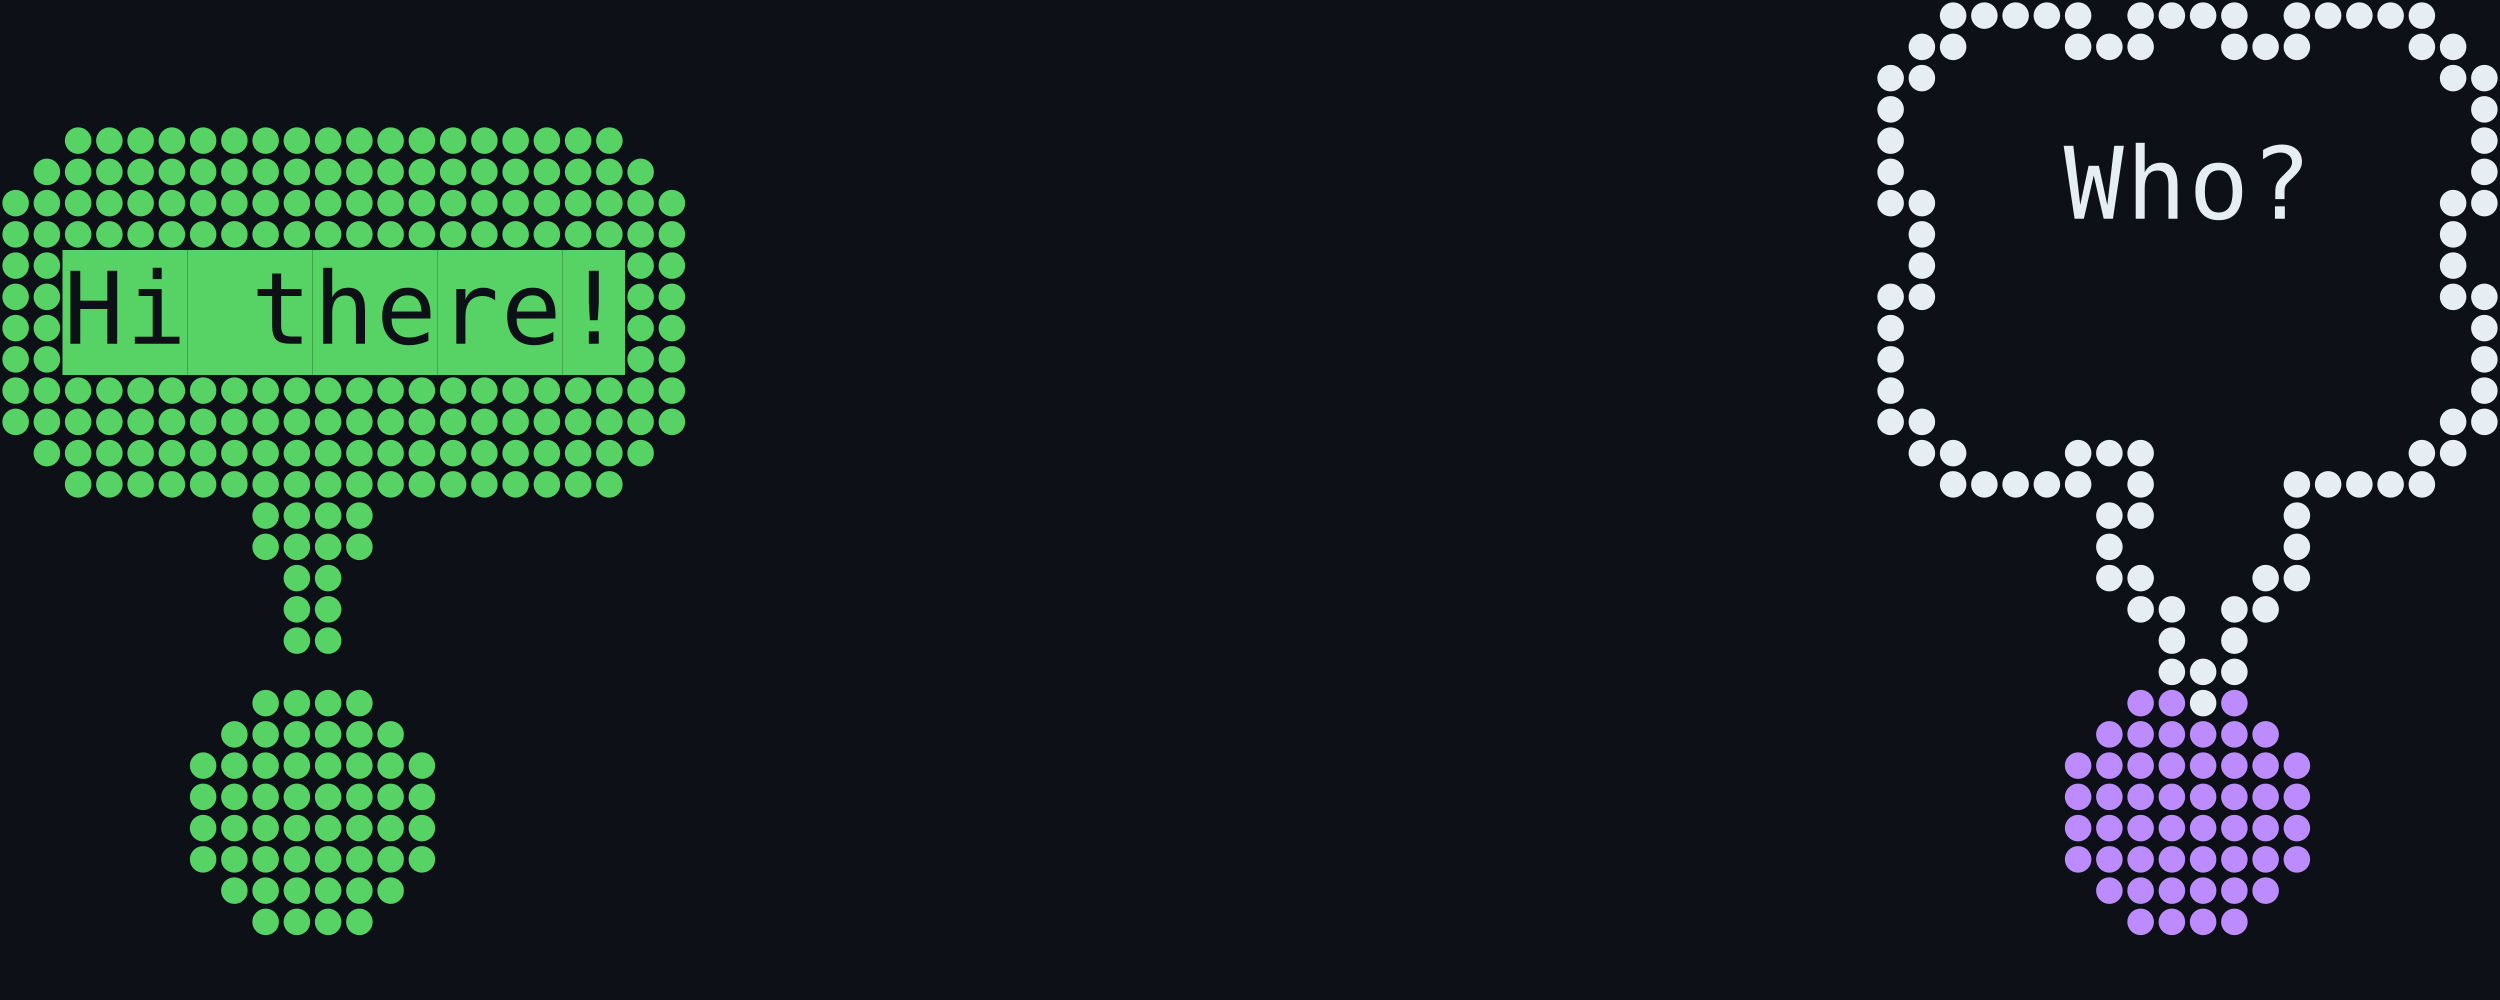
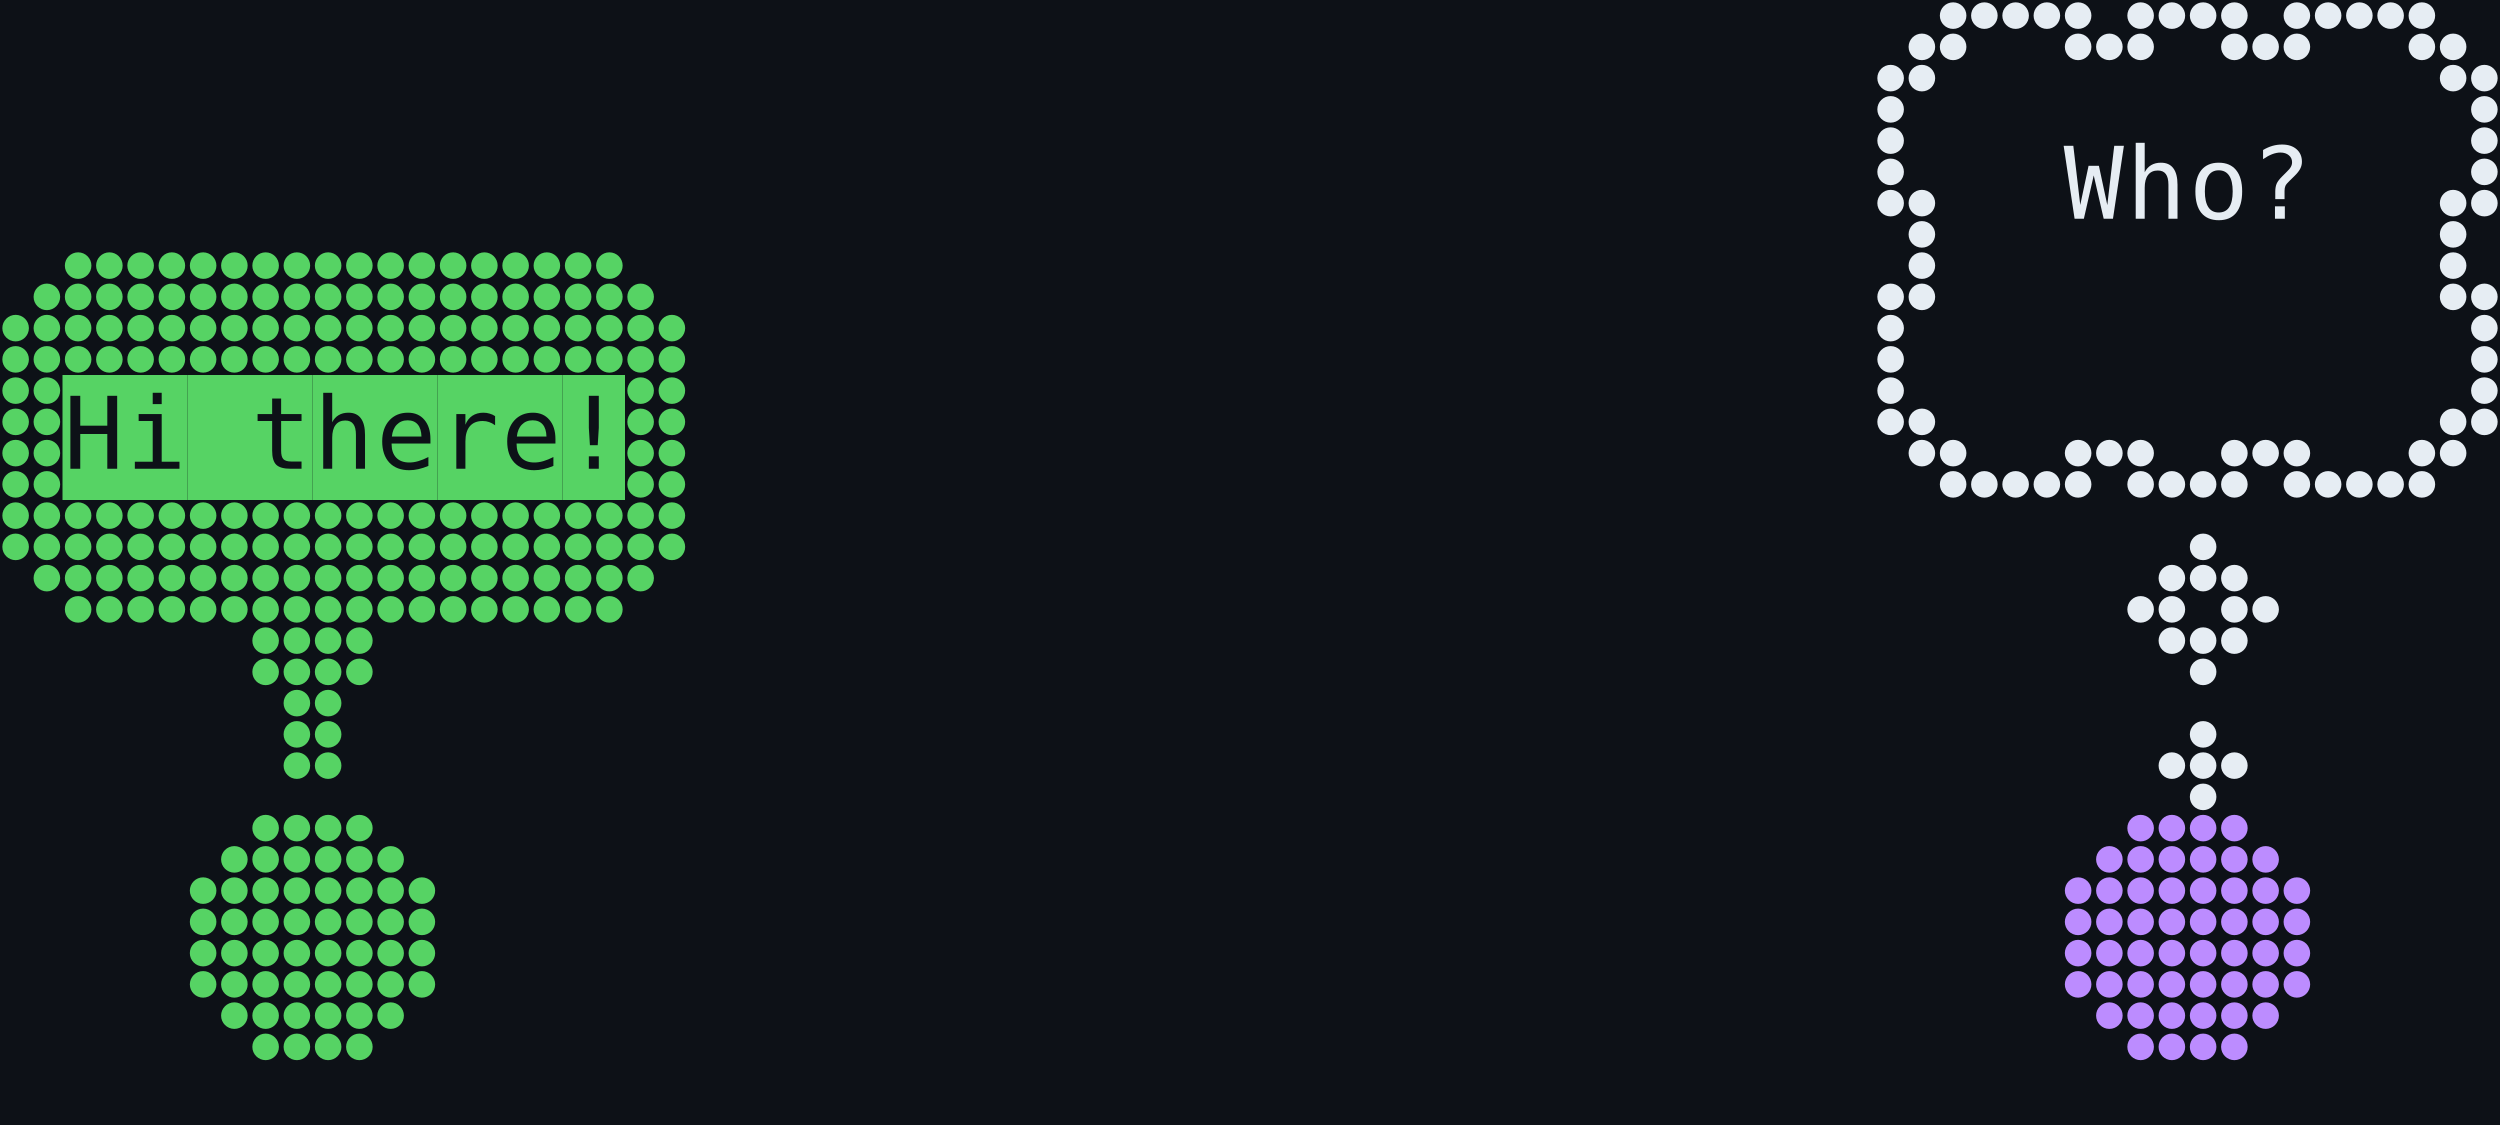
- <svg xmlns="http://www.w3.org/2000/svg" viewBox="0 0 400 160" width="400" height="160">
+ <svg xmlns="http://www.w3.org/2000/svg" viewBox="0 0 400 180" width="400" height="180">
  <rect width="100%" height="100%" fill="#0d1117" />
  <g fill="#56d364">
-     <circle cx="12.5" cy="22.5" r="2.125" />
-     <circle cx="17.5" cy="22.5" r="2.125" />
-     <circle cx="22.5" cy="22.5" r="2.125" />
-     <circle cx="27.5" cy="22.5" r="2.125" />
-     <circle cx="32.5" cy="22.5" r="2.125" />
-     <circle cx="37.5" cy="22.5" r="2.125" />
-     <circle cx="42.5" cy="22.5" r="2.125" />
-     <circle cx="47.5" cy="22.5" r="2.125" />
-     <circle cx="52.5" cy="22.5" r="2.125" />
-     <circle cx="57.5" cy="22.5" r="2.125" />
-     <circle cx="62.5" cy="22.5" r="2.125" />
-     <circle cx="67.5" cy="22.5" r="2.125" />
-     <circle cx="72.5" cy="22.5" r="2.125" />
-     <circle cx="77.5" cy="22.5" r="2.125" />
-     <circle cx="82.5" cy="22.5" r="2.125" />
-     <circle cx="87.5" cy="22.5" r="2.125" />
-     <circle cx="92.5" cy="22.5" r="2.125" />
-     <circle cx="97.5" cy="22.5" r="2.125" />
-     <circle cx="7.5" cy="27.5" r="2.125" />
-     <circle cx="12.5" cy="27.5" r="2.125" />
-     <circle cx="17.5" cy="27.5" r="2.125" />
-     <circle cx="22.5" cy="27.5" r="2.125" />
-     <circle cx="27.5" cy="27.5" r="2.125" />
-     <circle cx="32.5" cy="27.5" r="2.125" />
-     <circle cx="37.5" cy="27.5" r="2.125" />
-     <circle cx="42.5" cy="27.5" r="2.125" />
-     <circle cx="47.5" cy="27.5" r="2.125" />
-     <circle cx="52.5" cy="27.5" r="2.125" />
-     <circle cx="57.5" cy="27.5" r="2.125" />
-     <circle cx="62.5" cy="27.5" r="2.125" />
-     <circle cx="67.5" cy="27.5" r="2.125" />
-     <circle cx="72.5" cy="27.5" r="2.125" />
-     <circle cx="77.5" cy="27.5" r="2.125" />
-     <circle cx="82.5" cy="27.5" r="2.125" />
-     <circle cx="87.5" cy="27.5" r="2.125" />
-     <circle cx="92.5" cy="27.5" r="2.125" />
-     <circle cx="97.5" cy="27.5" r="2.125" />
-     <circle cx="102.5" cy="27.5" r="2.125" />
-     <circle cx="2.5" cy="32.5" r="2.125" />
-     <circle cx="7.5" cy="32.5" r="2.125" />
-     <circle cx="12.5" cy="32.5" r="2.125" />
-     <circle cx="17.5" cy="32.5" r="2.125" />
-     <circle cx="22.5" cy="32.5" r="2.125" />
-     <circle cx="27.5" cy="32.5" r="2.125" />
-     <circle cx="32.5" cy="32.5" r="2.125" />
-     <circle cx="37.5" cy="32.5" r="2.125" />
-     <circle cx="42.5" cy="32.5" r="2.125" />
-     <circle cx="47.5" cy="32.5" r="2.125" />
-     <circle cx="52.5" cy="32.5" r="2.125" />
-     <circle cx="57.5" cy="32.5" r="2.125" />
-     <circle cx="62.5" cy="32.5" r="2.125" />
-     <circle cx="67.5" cy="32.5" r="2.125" />
-     <circle cx="72.5" cy="32.5" r="2.125" />
-     <circle cx="77.5" cy="32.5" r="2.125" />
-     <circle cx="82.5" cy="32.5" r="2.125" />
-     <circle cx="87.5" cy="32.5" r="2.125" />
-     <circle cx="92.5" cy="32.5" r="2.125" />
-     <circle cx="97.5" cy="32.5" r="2.125" />
-     <circle cx="102.5" cy="32.5" r="2.125" />
-     <circle cx="107.5" cy="32.5" r="2.125" />
-     <circle cx="2.5" cy="37.5" r="2.125" />
-     <circle cx="7.5" cy="37.5" r="2.125" />
-     <circle cx="12.5" cy="37.5" r="2.125" />
-     <circle cx="17.5" cy="37.5" r="2.125" />
-     <circle cx="22.5" cy="37.5" r="2.125" />
-     <circle cx="27.5" cy="37.5" r="2.125" />
-     <circle cx="32.5" cy="37.5" r="2.125" />
-     <circle cx="37.5" cy="37.5" r="2.125" />
-     <circle cx="42.5" cy="37.5" r="2.125" />
-     <circle cx="47.5" cy="37.5" r="2.125" />
-     <circle cx="52.5" cy="37.5" r="2.125" />
-     <circle cx="57.5" cy="37.5" r="2.125" />
-     <circle cx="62.5" cy="37.5" r="2.125" />
-     <circle cx="67.5" cy="37.5" r="2.125" />
-     <circle cx="72.5" cy="37.5" r="2.125" />
-     <circle cx="77.5" cy="37.5" r="2.125" />
-     <circle cx="82.5" cy="37.5" r="2.125" />
-     <circle cx="87.5" cy="37.5" r="2.125" />
-     <circle cx="92.5" cy="37.5" r="2.125" />
-     <circle cx="97.5" cy="37.5" r="2.125" />
-     <circle cx="102.5" cy="37.5" r="2.125" />
-     <circle cx="107.5" cy="37.5" r="2.125" />
-     <circle cx="2.5" cy="42.5" r="2.125" />
-     <circle cx="7.5" cy="42.5" r="2.125" />
    <circle cx="12.5" cy="42.5" r="2.125" />
    <circle cx="17.5" cy="42.5" r="2.125" />
    <circle cx="22.5" cy="42.5" r="2.125" />
    <circle cx="27.5" cy="42.5" r="2.125" />
    <circle cx="32.5" cy="42.5" r="2.125" />
    <circle cx="37.5" cy="42.5" r="2.125" />
    <circle cx="42.5" cy="42.5" r="2.125" />
    <circle cx="47.5" cy="42.5" r="2.125" />
    <circle cx="52.5" cy="42.5" r="2.125" />
    <circle cx="57.5" cy="42.5" r="2.125" />
    <circle cx="62.5" cy="42.5" r="2.125" />
    <circle cx="67.5" cy="42.5" r="2.125" />
    <circle cx="72.5" cy="42.5" r="2.125" />
    <circle cx="77.5" cy="42.5" r="2.125" />
    <circle cx="82.5" cy="42.5" r="2.125" />
    <circle cx="87.5" cy="42.5" r="2.125" />
    <circle cx="92.5" cy="42.5" r="2.125" />
    <circle cx="97.5" cy="42.5" r="2.125" />
-     <circle cx="102.5" cy="42.5" r="2.125" />
-     <circle cx="107.5" cy="42.5" r="2.125" />
-     <circle cx="2.5" cy="47.5" r="2.125" />
    <circle cx="7.5" cy="47.5" r="2.125" />
    <circle cx="12.5" cy="47.5" r="2.125" />
    <circle cx="17.5" cy="47.5" r="2.125" />
    <circle cx="22.5" cy="47.5" r="2.125" />
    <circle cx="27.5" cy="47.5" r="2.125" />
    <circle cx="32.5" cy="47.5" r="2.125" />
    <circle cx="37.5" cy="47.5" r="2.125" />
    <circle cx="42.5" cy="47.5" r="2.125" />
    <circle cx="47.5" cy="47.5" r="2.125" />
    <circle cx="52.5" cy="47.5" r="2.125" />
    <circle cx="57.5" cy="47.5" r="2.125" />
    <circle cx="62.5" cy="47.5" r="2.125" />
    <circle cx="67.5" cy="47.5" r="2.125" />
    <circle cx="72.5" cy="47.5" r="2.125" />
    <circle cx="77.5" cy="47.5" r="2.125" />
    <circle cx="82.5" cy="47.5" r="2.125" />
    <circle cx="87.5" cy="47.5" r="2.125" />
    <circle cx="92.5" cy="47.5" r="2.125" />
    <circle cx="97.5" cy="47.5" r="2.125" />
    <circle cx="102.5" cy="47.5" r="2.125" />
-     <circle cx="107.5" cy="47.5" r="2.125" />
    <circle cx="2.5" cy="52.5" r="2.125" />
    <circle cx="7.5" cy="52.5" r="2.125" />
    <circle cx="12.5" cy="52.5" r="2.125" />
    <circle cx="17.5" cy="52.5" r="2.125" />
    <circle cx="22.5" cy="52.5" r="2.125" />
    <circle cx="27.5" cy="52.5" r="2.125" />
    <circle cx="32.5" cy="52.5" r="2.125" />
    <circle cx="37.5" cy="52.5" r="2.125" />
    <circle cx="42.5" cy="52.5" r="2.125" />
    <circle cx="47.5" cy="52.5" r="2.125" />
    <circle cx="52.5" cy="52.5" r="2.125" />
    <circle cx="57.5" cy="52.5" r="2.125" />
    <circle cx="62.5" cy="52.5" r="2.125" />
    <circle cx="67.5" cy="52.5" r="2.125" />
    <circle cx="72.5" cy="52.5" r="2.125" />
    <circle cx="77.5" cy="52.5" r="2.125" />
    <circle cx="82.5" cy="52.5" r="2.125" />
    <circle cx="87.5" cy="52.5" r="2.125" />
    <circle cx="92.5" cy="52.5" r="2.125" />
    <circle cx="97.5" cy="52.5" r="2.125" />
    <circle cx="102.5" cy="52.5" r="2.125" />
    <circle cx="107.5" cy="52.5" r="2.125" />
    <circle cx="2.5" cy="57.5" r="2.125" />
    <circle cx="7.5" cy="57.5" r="2.125" />
    <circle cx="12.5" cy="57.5" r="2.125" />
    <circle cx="17.5" cy="57.5" r="2.125" />
    <circle cx="22.5" cy="57.5" r="2.125" />
    <circle cx="27.5" cy="57.5" r="2.125" />
    <circle cx="32.5" cy="57.5" r="2.125" />
    <circle cx="37.5" cy="57.5" r="2.125" />
    <circle cx="42.5" cy="57.5" r="2.125" />
    <circle cx="47.5" cy="57.5" r="2.125" />
    <circle cx="52.5" cy="57.5" r="2.125" />
    <circle cx="57.5" cy="57.5" r="2.125" />
    <circle cx="62.5" cy="57.5" r="2.125" />
    <circle cx="67.5" cy="57.5" r="2.125" />
    <circle cx="72.5" cy="57.5" r="2.125" />
    <circle cx="77.5" cy="57.5" r="2.125" />
    <circle cx="82.5" cy="57.5" r="2.125" />
    <circle cx="87.5" cy="57.5" r="2.125" />
    <circle cx="92.5" cy="57.5" r="2.125" />
    <circle cx="97.5" cy="57.5" r="2.125" />
    <circle cx="102.5" cy="57.5" r="2.125" />
    <circle cx="107.5" cy="57.5" r="2.125" />
    <circle cx="2.5" cy="62.5" r="2.125" />
    <circle cx="7.5" cy="62.5" r="2.125" />
    <circle cx="12.5" cy="62.5" r="2.125" />
    <circle cx="17.5" cy="62.5" r="2.125" />
    <circle cx="22.5" cy="62.5" r="2.125" />
    <circle cx="27.5" cy="62.5" r="2.125" />
    <circle cx="32.5" cy="62.5" r="2.125" />
    <circle cx="37.5" cy="62.5" r="2.125" />
    <circle cx="42.5" cy="62.5" r="2.125" />
    <circle cx="47.5" cy="62.5" r="2.125" />
    <circle cx="52.5" cy="62.5" r="2.125" />
    <circle cx="57.5" cy="62.5" r="2.125" />
    <circle cx="62.5" cy="62.5" r="2.125" />
    <circle cx="67.5" cy="62.5" r="2.125" />
    <circle cx="72.5" cy="62.5" r="2.125" />
    <circle cx="77.5" cy="62.5" r="2.125" />
    <circle cx="82.5" cy="62.5" r="2.125" />
    <circle cx="87.5" cy="62.5" r="2.125" />
    <circle cx="92.5" cy="62.5" r="2.125" />
    <circle cx="97.5" cy="62.5" r="2.125" />
    <circle cx="102.5" cy="62.5" r="2.125" />
    <circle cx="107.5" cy="62.5" r="2.125" />
    <circle cx="2.5" cy="67.5" r="2.125" />
    <circle cx="7.5" cy="67.5" r="2.125" />
    <circle cx="12.5" cy="67.5" r="2.125" />
    <circle cx="17.5" cy="67.5" r="2.125" />
    <circle cx="22.5" cy="67.5" r="2.125" />
    <circle cx="27.5" cy="67.5" r="2.125" />
    <circle cx="32.5" cy="67.5" r="2.125" />
    <circle cx="37.5" cy="67.5" r="2.125" />
    <circle cx="42.5" cy="67.5" r="2.125" />
    <circle cx="47.5" cy="67.5" r="2.125" />
    <circle cx="52.5" cy="67.5" r="2.125" />
    <circle cx="57.5" cy="67.5" r="2.125" />
    <circle cx="62.5" cy="67.5" r="2.125" />
    <circle cx="67.5" cy="67.5" r="2.125" />
    <circle cx="72.5" cy="67.5" r="2.125" />
    <circle cx="77.5" cy="67.5" r="2.125" />
    <circle cx="82.5" cy="67.5" r="2.125" />
    <circle cx="87.5" cy="67.5" r="2.125" />
    <circle cx="92.5" cy="67.5" r="2.125" />
    <circle cx="97.5" cy="67.5" r="2.125" />
    <circle cx="102.5" cy="67.5" r="2.125" />
    <circle cx="107.5" cy="67.5" r="2.125" />
+     <circle cx="2.5" cy="72.5" r="2.125" />
    <circle cx="7.5" cy="72.5" r="2.125" />
    <circle cx="12.5" cy="72.5" r="2.125" />
    <circle cx="17.5" cy="72.5" r="2.125" />
    <circle cx="22.5" cy="72.5" r="2.125" />
    <circle cx="27.5" cy="72.5" r="2.125" />
    <circle cx="32.5" cy="72.5" r="2.125" />
    <circle cx="37.5" cy="72.5" r="2.125" />
    <circle cx="42.5" cy="72.5" r="2.125" />
    <circle cx="47.5" cy="72.5" r="2.125" />
    <circle cx="52.5" cy="72.5" r="2.125" />
    <circle cx="57.5" cy="72.5" r="2.125" />
    <circle cx="62.5" cy="72.5" r="2.125" />
    <circle cx="67.5" cy="72.5" r="2.125" />
    <circle cx="72.5" cy="72.5" r="2.125" />
    <circle cx="77.5" cy="72.5" r="2.125" />
    <circle cx="82.5" cy="72.5" r="2.125" />
    <circle cx="87.5" cy="72.5" r="2.125" />
    <circle cx="92.5" cy="72.5" r="2.125" />
    <circle cx="97.5" cy="72.5" r="2.125" />
    <circle cx="102.5" cy="72.5" r="2.125" />
+     <circle cx="107.5" cy="72.5" r="2.125" />
+     <circle cx="2.5" cy="77.5" r="2.125" />
+     <circle cx="7.5" cy="77.5" r="2.125" />
    <circle cx="12.5" cy="77.5" r="2.125" />
    <circle cx="17.5" cy="77.5" r="2.125" />
    <circle cx="22.5" cy="77.5" r="2.125" />
    <circle cx="27.5" cy="77.5" r="2.125" />
    <circle cx="32.5" cy="77.5" r="2.125" />
    <circle cx="37.5" cy="77.5" r="2.125" />
    <circle cx="42.5" cy="77.5" r="2.125" />
    <circle cx="47.5" cy="77.5" r="2.125" />
    <circle cx="52.5" cy="77.5" r="2.125" />
    <circle cx="57.5" cy="77.5" r="2.125" />
    <circle cx="62.5" cy="77.5" r="2.125" />
    <circle cx="67.5" cy="77.5" r="2.125" />
    <circle cx="72.5" cy="77.5" r="2.125" />
    <circle cx="77.5" cy="77.5" r="2.125" />
    <circle cx="82.5" cy="77.5" r="2.125" />
    <circle cx="87.5" cy="77.5" r="2.125" />
    <circle cx="92.5" cy="77.5" r="2.125" />
    <circle cx="97.5" cy="77.5" r="2.125" />
+     <circle cx="102.5" cy="77.5" r="2.125" />
+     <circle cx="107.5" cy="77.5" r="2.125" />
+     <circle cx="2.5" cy="82.5" r="2.125" />
+     <circle cx="7.5" cy="82.5" r="2.125" />
+     <circle cx="12.5" cy="82.5" r="2.125" />
+     <circle cx="17.5" cy="82.5" r="2.125" />
+     <circle cx="22.5" cy="82.5" r="2.125" />
+     <circle cx="27.5" cy="82.5" r="2.125" />
+     <circle cx="32.5" cy="82.5" r="2.125" />
+     <circle cx="37.5" cy="82.5" r="2.125" />
    <circle cx="42.5" cy="82.5" r="2.125" />
    <circle cx="47.5" cy="82.5" r="2.125" />
    <circle cx="52.5" cy="82.5" r="2.125" />
    <circle cx="57.5" cy="82.5" r="2.125" />
+     <circle cx="62.5" cy="82.5" r="2.125" />
+     <circle cx="67.5" cy="82.5" r="2.125" />
+     <circle cx="72.5" cy="82.5" r="2.125" />
+     <circle cx="77.5" cy="82.5" r="2.125" />
+     <circle cx="82.5" cy="82.5" r="2.125" />
+     <circle cx="87.5" cy="82.5" r="2.125" />
+     <circle cx="92.5" cy="82.5" r="2.125" />
+     <circle cx="97.5" cy="82.5" r="2.125" />
+     <circle cx="102.5" cy="82.5" r="2.125" />
+     <circle cx="107.5" cy="82.5" r="2.125" />
+     <circle cx="2.5" cy="87.5" r="2.125" />
+     <circle cx="7.5" cy="87.5" r="2.125" />
+     <circle cx="12.5" cy="87.5" r="2.125" />
+     <circle cx="17.5" cy="87.5" r="2.125" />
+     <circle cx="22.5" cy="87.5" r="2.125" />
+     <circle cx="27.5" cy="87.5" r="2.125" />
+     <circle cx="32.5" cy="87.5" r="2.125" />
+     <circle cx="37.5" cy="87.5" r="2.125" />
    <circle cx="42.5" cy="87.5" r="2.125" />
    <circle cx="47.5" cy="87.5" r="2.125" />
    <circle cx="52.5" cy="87.5" r="2.125" />
    <circle cx="57.5" cy="87.5" r="2.125" />
+     <circle cx="62.5" cy="87.5" r="2.125" />
+     <circle cx="67.5" cy="87.5" r="2.125" />
+     <circle cx="72.5" cy="87.5" r="2.125" />
+     <circle cx="77.5" cy="87.5" r="2.125" />
+     <circle cx="82.5" cy="87.5" r="2.125" />
+     <circle cx="87.5" cy="87.5" r="2.125" />
+     <circle cx="92.5" cy="87.5" r="2.125" />
+     <circle cx="97.5" cy="87.5" r="2.125" />
+     <circle cx="102.5" cy="87.5" r="2.125" />
+     <circle cx="107.5" cy="87.5" r="2.125" />
+     <circle cx="7.5" cy="92.5" r="2.125" />
+     <circle cx="12.5" cy="92.5" r="2.125" />
+     <circle cx="17.5" cy="92.5" r="2.125" />
+     <circle cx="22.5" cy="92.5" r="2.125" />
+     <circle cx="27.5" cy="92.5" r="2.125" />
+     <circle cx="32.5" cy="92.5" r="2.125" />
+     <circle cx="37.5" cy="92.5" r="2.125" />
+     <circle cx="42.5" cy="92.5" r="2.125" />
    <circle cx="47.5" cy="92.5" r="2.125" />
    <circle cx="52.5" cy="92.5" r="2.125" />
+     <circle cx="57.5" cy="92.5" r="2.125" />
+     <circle cx="62.5" cy="92.5" r="2.125" />
+     <circle cx="67.5" cy="92.5" r="2.125" />
+     <circle cx="72.5" cy="92.5" r="2.125" />
+     <circle cx="77.5" cy="92.5" r="2.125" />
+     <circle cx="82.5" cy="92.5" r="2.125" />
+     <circle cx="87.5" cy="92.5" r="2.125" />
+     <circle cx="92.5" cy="92.5" r="2.125" />
+     <circle cx="97.5" cy="92.5" r="2.125" />
+     <circle cx="102.5" cy="92.5" r="2.125" />
+     <circle cx="12.5" cy="97.5" r="2.125" />
+     <circle cx="17.5" cy="97.5" r="2.125" />
+     <circle cx="22.5" cy="97.5" r="2.125" />
+     <circle cx="27.5" cy="97.5" r="2.125" />
+     <circle cx="32.5" cy="97.5" r="2.125" />
+     <circle cx="37.5" cy="97.5" r="2.125" />
+     <circle cx="42.5" cy="97.5" r="2.125" />
    <circle cx="47.5" cy="97.5" r="2.125" />
    <circle cx="52.5" cy="97.5" r="2.125" />
+     <circle cx="57.5" cy="97.5" r="2.125" />
+     <circle cx="62.5" cy="97.5" r="2.125" />
+     <circle cx="67.5" cy="97.5" r="2.125" />
+     <circle cx="72.5" cy="97.5" r="2.125" />
+     <circle cx="77.5" cy="97.5" r="2.125" />
+     <circle cx="82.5" cy="97.5" r="2.125" />
+     <circle cx="87.5" cy="97.5" r="2.125" />
+     <circle cx="92.5" cy="97.5" r="2.125" />
+     <circle cx="97.5" cy="97.5" r="2.125" />
+     <circle cx="42.5" cy="102.5" r="2.125" />
    <circle cx="47.5" cy="102.5" r="2.125" />
    <circle cx="52.5" cy="102.5" r="2.125" />
-     <circle cx="42.5" cy="112.5" r="2.125" />
+     <circle cx="57.5" cy="102.5" r="2.125" />
+     <circle cx="42.5" cy="107.5" r="2.125" />
+     <circle cx="47.5" cy="107.5" r="2.125" />
+     <circle cx="52.5" cy="107.5" r="2.125" />
+     <circle cx="57.5" cy="107.5" r="2.125" />
    <circle cx="47.5" cy="112.5" r="2.125" />
    <circle cx="52.5" cy="112.5" r="2.125" />
-     <circle cx="57.5" cy="112.5" r="2.125" />
-     <circle cx="37.5" cy="117.5" r="2.125" />
-     <circle cx="42.5" cy="117.5" r="2.125" />
    <circle cx="47.5" cy="117.5" r="2.125" />
    <circle cx="52.5" cy="117.5" r="2.125" />
-     <circle cx="57.5" cy="117.5" r="2.125" />
-     <circle cx="62.5" cy="117.5" r="2.125" />
-     <circle cx="32.5" cy="122.5" r="2.125" />
-     <circle cx="37.5" cy="122.5" r="2.125" />
-     <circle cx="42.5" cy="122.5" r="2.125" />
    <circle cx="47.5" cy="122.5" r="2.125" />
    <circle cx="52.5" cy="122.5" r="2.125" />
-     <circle cx="57.5" cy="122.5" r="2.125" />
-     <circle cx="62.5" cy="122.5" r="2.125" />
-     <circle cx="67.5" cy="122.5" r="2.125" />
-     <circle cx="32.5" cy="127.5" r="2.125" />
-     <circle cx="37.5" cy="127.5" r="2.125" />
-     <circle cx="42.5" cy="127.5" r="2.125" />
-     <circle cx="47.5" cy="127.5" r="2.125" />
-     <circle cx="52.5" cy="127.5" r="2.125" />
-     <circle cx="57.5" cy="127.5" r="2.125" />
-     <circle cx="62.5" cy="127.5" r="2.125" />
-     <circle cx="67.5" cy="127.5" r="2.125" />
-     <circle cx="32.5" cy="132.5" r="2.125" />
-     <circle cx="37.5" cy="132.5" r="2.125" />
    <circle cx="42.5" cy="132.5" r="2.125" />
    <circle cx="47.5" cy="132.5" r="2.125" />
    <circle cx="52.5" cy="132.5" r="2.125" />
    <circle cx="57.5" cy="132.5" r="2.125" />
-     <circle cx="62.5" cy="132.5" r="2.125" />
-     <circle cx="67.5" cy="132.5" r="2.125" />
-     <circle cx="32.5" cy="137.5" r="2.125" />
    <circle cx="37.5" cy="137.5" r="2.125" />
    <circle cx="42.5" cy="137.5" r="2.125" />
    <circle cx="47.5" cy="137.5" r="2.125" />
    <circle cx="52.5" cy="137.5" r="2.125" />
    <circle cx="57.5" cy="137.5" r="2.125" />
    <circle cx="62.5" cy="137.5" r="2.125" />
-     <circle cx="67.5" cy="137.5" r="2.125" />
+     <circle cx="32.5" cy="142.5" r="2.125" />
    <circle cx="37.5" cy="142.5" r="2.125" />
    <circle cx="42.5" cy="142.5" r="2.125" />
    <circle cx="47.5" cy="142.5" r="2.125" />
    <circle cx="52.5" cy="142.5" r="2.125" />
    <circle cx="57.5" cy="142.5" r="2.125" />
    <circle cx="62.5" cy="142.5" r="2.125" />
+     <circle cx="67.5" cy="142.5" r="2.125" />
+     <circle cx="32.5" cy="147.5" r="2.125" />
+     <circle cx="37.5" cy="147.5" r="2.125" />
    <circle cx="42.5" cy="147.5" r="2.125" />
    <circle cx="47.5" cy="147.5" r="2.125" />
    <circle cx="52.5" cy="147.5" r="2.125" />
    <circle cx="57.5" cy="147.5" r="2.125" />
+     <circle cx="62.5" cy="147.5" r="2.125" />
+     <circle cx="67.5" cy="147.5" r="2.125" />
+     <circle cx="32.5" cy="152.5" r="2.125" />
+     <circle cx="37.5" cy="152.5" r="2.125" />
+     <circle cx="42.5" cy="152.5" r="2.125" />
+     <circle cx="47.5" cy="152.5" r="2.125" />
+     <circle cx="52.5" cy="152.5" r="2.125" />
+     <circle cx="57.5" cy="152.5" r="2.125" />
+     <circle cx="62.5" cy="152.5" r="2.125" />
+     <circle cx="67.5" cy="152.5" r="2.125" />
+     <circle cx="32.5" cy="157.5" r="2.125" />
+     <circle cx="37.5" cy="157.5" r="2.125" />
+     <circle cx="42.5" cy="157.5" r="2.125" />
+     <circle cx="47.5" cy="157.5" r="2.125" />
+     <circle cx="52.5" cy="157.5" r="2.125" />
+     <circle cx="57.5" cy="157.5" r="2.125" />
+     <circle cx="62.5" cy="157.5" r="2.125" />
+     <circle cx="67.5" cy="157.5" r="2.125" />
+     <circle cx="37.5" cy="162.5" r="2.125" />
+     <circle cx="42.5" cy="162.5" r="2.125" />
+     <circle cx="47.5" cy="162.5" r="2.125" />
+     <circle cx="52.5" cy="162.5" r="2.125" />
+     <circle cx="57.5" cy="162.5" r="2.125" />
+     <circle cx="62.5" cy="162.5" r="2.125" />
+     <circle cx="42.5" cy="167.5" r="2.125" />
+     <circle cx="47.5" cy="167.5" r="2.125" />
+     <circle cx="52.5" cy="167.5" r="2.125" />
+     <circle cx="57.5" cy="167.5" r="2.125" />
  </g>
  <g fill="#bc8cff">
-     <circle cx="342.5" cy="112.5" r="2.125" />
-     <circle cx="347.5" cy="112.5" r="2.125" />
-     <circle cx="357.5" cy="112.5" r="2.125" />
-     <circle cx="337.5" cy="117.5" r="2.125" />
-     <circle cx="342.5" cy="117.5" r="2.125" />
-     <circle cx="347.5" cy="117.5" r="2.125" />
-     <circle cx="352.5" cy="117.5" r="2.125" />
-     <circle cx="357.5" cy="117.5" r="2.125" />
-     <circle cx="362.5" cy="117.5" r="2.125" />
-     <circle cx="332.5" cy="122.5" r="2.125" />
-     <circle cx="337.5" cy="122.5" r="2.125" />
-     <circle cx="342.5" cy="122.5" r="2.125" />
-     <circle cx="347.5" cy="122.5" r="2.125" />
-     <circle cx="352.5" cy="122.5" r="2.125" />
-     <circle cx="357.5" cy="122.5" r="2.125" />
-     <circle cx="362.5" cy="122.5" r="2.125" />
-     <circle cx="367.5" cy="122.5" r="2.125" />
-     <circle cx="332.5" cy="127.5" r="2.125" />
-     <circle cx="337.5" cy="127.5" r="2.125" />
-     <circle cx="342.5" cy="127.5" r="2.125" />
-     <circle cx="347.5" cy="127.5" r="2.125" />
-     <circle cx="352.5" cy="127.5" r="2.125" />
-     <circle cx="357.5" cy="127.5" r="2.125" />
-     <circle cx="362.5" cy="127.5" r="2.125" />
-     <circle cx="367.5" cy="127.5" r="2.125" />
-     <circle cx="332.5" cy="132.5" r="2.125" />
-     <circle cx="337.5" cy="132.5" r="2.125" />
    <circle cx="342.5" cy="132.5" r="2.125" />
    <circle cx="347.5" cy="132.5" r="2.125" />
    <circle cx="352.5" cy="132.5" r="2.125" />
    <circle cx="357.5" cy="132.5" r="2.125" />
-     <circle cx="362.5" cy="132.5" r="2.125" />
-     <circle cx="367.5" cy="132.5" r="2.125" />
-     <circle cx="332.5" cy="137.5" r="2.125" />
    <circle cx="337.5" cy="137.5" r="2.125" />
    <circle cx="342.5" cy="137.5" r="2.125" />
    <circle cx="347.5" cy="137.5" r="2.125" />
    <circle cx="352.5" cy="137.5" r="2.125" />
    <circle cx="357.5" cy="137.5" r="2.125" />
    <circle cx="362.5" cy="137.5" r="2.125" />
-     <circle cx="367.5" cy="137.5" r="2.125" />
+     <circle cx="332.5" cy="142.5" r="2.125" />
    <circle cx="337.5" cy="142.5" r="2.125" />
    <circle cx="342.5" cy="142.5" r="2.125" />
    <circle cx="347.5" cy="142.5" r="2.125" />
    <circle cx="352.5" cy="142.5" r="2.125" />
    <circle cx="357.5" cy="142.5" r="2.125" />
    <circle cx="362.5" cy="142.5" r="2.125" />
+     <circle cx="367.5" cy="142.5" r="2.125" />
+     <circle cx="332.5" cy="147.5" r="2.125" />
+     <circle cx="337.5" cy="147.5" r="2.125" />
    <circle cx="342.5" cy="147.5" r="2.125" />
    <circle cx="347.5" cy="147.5" r="2.125" />
    <circle cx="352.5" cy="147.5" r="2.125" />
    <circle cx="357.5" cy="147.5" r="2.125" />
+     <circle cx="362.5" cy="147.5" r="2.125" />
+     <circle cx="367.5" cy="147.5" r="2.125" />
+     <circle cx="332.5" cy="152.5" r="2.125" />
+     <circle cx="337.5" cy="152.5" r="2.125" />
+     <circle cx="342.5" cy="152.5" r="2.125" />
+     <circle cx="347.5" cy="152.5" r="2.125" />
+     <circle cx="352.5" cy="152.5" r="2.125" />
+     <circle cx="357.5" cy="152.5" r="2.125" />
+     <circle cx="362.5" cy="152.5" r="2.125" />
+     <circle cx="367.5" cy="152.5" r="2.125" />
+     <circle cx="332.5" cy="157.5" r="2.125" />
+     <circle cx="337.5" cy="157.5" r="2.125" />
+     <circle cx="342.5" cy="157.5" r="2.125" />
+     <circle cx="347.5" cy="157.5" r="2.125" />
+     <circle cx="352.5" cy="157.5" r="2.125" />
+     <circle cx="357.5" cy="157.5" r="2.125" />
+     <circle cx="362.5" cy="157.5" r="2.125" />
+     <circle cx="367.5" cy="157.5" r="2.125" />
+     <circle cx="337.5" cy="162.5" r="2.125" />
+     <circle cx="342.5" cy="162.5" r="2.125" />
+     <circle cx="347.5" cy="162.5" r="2.125" />
+     <circle cx="352.5" cy="162.5" r="2.125" />
+     <circle cx="357.5" cy="162.5" r="2.125" />
+     <circle cx="362.5" cy="162.5" r="2.125" />
+     <circle cx="342.5" cy="167.5" r="2.125" />
+     <circle cx="347.5" cy="167.5" r="2.125" />
+     <circle cx="352.5" cy="167.5" r="2.125" />
+     <circle cx="357.5" cy="167.5" r="2.125" />
  </g>
  <g fill="#e6edf3">
    <circle cx="312.5" cy="2.5" r="2.125" />
    <circle cx="317.5" cy="2.5" r="2.125" />
    <circle cx="322.5" cy="2.5" r="2.125" />
    <circle cx="327.5" cy="2.5" r="2.125" />
    <circle cx="332.5" cy="2.5" r="2.125" />
    <circle cx="342.5" cy="2.5" r="2.125" />
    <circle cx="347.5" cy="2.5" r="2.125" />
    <circle cx="352.5" cy="2.5" r="2.125" />
    <circle cx="357.5" cy="2.5" r="2.125" />
    <circle cx="367.5" cy="2.5" r="2.125" />
    <circle cx="372.5" cy="2.5" r="2.125" />
    <circle cx="377.5" cy="2.5" r="2.125" />
    <circle cx="382.5" cy="2.5" r="2.125" />
    <circle cx="387.5" cy="2.5" r="2.125" />
    <circle cx="307.5" cy="7.5" r="2.125" />
    <circle cx="312.5" cy="7.5" r="2.125" />
    <circle cx="332.5" cy="7.5" r="2.125" />
    <circle cx="337.5" cy="7.5" r="2.125" />
    <circle cx="342.5" cy="7.5" r="2.125" />
    <circle cx="357.5" cy="7.5" r="2.125" />
    <circle cx="362.5" cy="7.5" r="2.125" />
    <circle cx="367.5" cy="7.5" r="2.125" />
    <circle cx="387.5" cy="7.5" r="2.125" />
    <circle cx="392.5" cy="7.5" r="2.125" />
    <circle cx="302.5" cy="12.5" r="2.125" />
    <circle cx="307.5" cy="12.5" r="2.125" />
    <circle cx="392.5" cy="12.5" r="2.125" />
    <circle cx="397.5" cy="12.5" r="2.125" />
    <circle cx="302.5" cy="17.5" r="2.125" />
    <circle cx="397.5" cy="17.5" r="2.125" />
    <circle cx="302.5" cy="22.5" r="2.125" />
    <circle cx="397.5" cy="22.5" r="2.125" />
    <circle cx="302.5" cy="27.5" r="2.125" />
    <circle cx="397.5" cy="27.5" r="2.125" />
    <circle cx="302.5" cy="32.5" r="2.125" />
    <circle cx="307.5" cy="32.5" r="2.125" />
    <circle cx="392.5" cy="32.5" r="2.125" />
    <circle cx="397.5" cy="32.5" r="2.125" />
    <circle cx="307.5" cy="37.5" r="2.125" />
    <circle cx="392.5" cy="37.5" r="2.125" />
    <circle cx="307.5" cy="42.5" r="2.125" />
    <circle cx="392.5" cy="42.5" r="2.125" />
    <circle cx="302.5" cy="47.5" r="2.125" />
    <circle cx="307.5" cy="47.5" r="2.125" />
    <circle cx="392.5" cy="47.5" r="2.125" />
    <circle cx="397.5" cy="47.5" r="2.125" />
    <circle cx="302.5" cy="52.5" r="2.125" />
    <circle cx="397.5" cy="52.5" r="2.125" />
    <circle cx="302.5" cy="57.5" r="2.125" />
    <circle cx="397.5" cy="57.5" r="2.125" />
    <circle cx="302.5" cy="62.5" r="2.125" />
    <circle cx="397.5" cy="62.5" r="2.125" />
    <circle cx="302.5" cy="67.5" r="2.125" />
    <circle cx="307.5" cy="67.5" r="2.125" />
    <circle cx="392.5" cy="67.5" r="2.125" />
    <circle cx="397.5" cy="67.5" r="2.125" />
    <circle cx="307.5" cy="72.5" r="2.125" />
    <circle cx="312.5" cy="72.5" r="2.125" />
    <circle cx="332.5" cy="72.5" r="2.125" />
    <circle cx="337.5" cy="72.5" r="2.125" />
    <circle cx="342.5" cy="72.5" r="2.125" />
+     <circle cx="357.5" cy="72.5" r="2.125" />
+     <circle cx="362.5" cy="72.5" r="2.125" />
+     <circle cx="367.5" cy="72.5" r="2.125" />
    <circle cx="387.5" cy="72.5" r="2.125" />
    <circle cx="392.5" cy="72.5" r="2.125" />
    <circle cx="312.5" cy="77.5" r="2.125" />
    <circle cx="317.5" cy="77.5" r="2.125" />
    <circle cx="322.5" cy="77.5" r="2.125" />
    <circle cx="327.5" cy="77.5" r="2.125" />
    <circle cx="332.5" cy="77.5" r="2.125" />
    <circle cx="342.5" cy="77.5" r="2.125" />
+     <circle cx="347.5" cy="77.5" r="2.125" />
+     <circle cx="352.5" cy="77.5" r="2.125" />
+     <circle cx="357.5" cy="77.5" r="2.125" />
    <circle cx="367.5" cy="77.5" r="2.125" />
    <circle cx="372.5" cy="77.5" r="2.125" />
    <circle cx="377.5" cy="77.5" r="2.125" />
    <circle cx="382.5" cy="77.5" r="2.125" />
    <circle cx="387.5" cy="77.5" r="2.125" />
-     <circle cx="337.5" cy="82.5" r="2.125" />
-     <circle cx="342.5" cy="82.5" r="2.125" />
-     <circle cx="367.5" cy="82.5" r="2.125" />
-     <circle cx="337.5" cy="87.5" r="2.125" />
-     <circle cx="367.5" cy="87.5" r="2.125" />
-     <circle cx="337.5" cy="92.5" r="2.125" />
-     <circle cx="342.5" cy="92.5" r="2.125" />
-     <circle cx="362.5" cy="92.5" r="2.125" />
-     <circle cx="367.5" cy="92.5" r="2.125" />
+     <circle cx="352.5" cy="87.5" r="2.125" />
+     <circle cx="347.5" cy="92.5" r="2.125" />
+     <circle cx="352.5" cy="92.5" r="2.125" />
+     <circle cx="357.5" cy="92.5" r="2.125" />
    <circle cx="342.5" cy="97.5" r="2.125" />
    <circle cx="347.5" cy="97.5" r="2.125" />
    <circle cx="357.5" cy="97.5" r="2.125" />
    <circle cx="362.5" cy="97.5" r="2.125" />
    <circle cx="347.5" cy="102.5" r="2.125" />
+     <circle cx="352.5" cy="102.5" r="2.125" />
    <circle cx="357.5" cy="102.5" r="2.125" />
-     <circle cx="347.5" cy="107.5" r="2.125" />
    <circle cx="352.5" cy="107.5" r="2.125" />
-     <circle cx="357.5" cy="107.5" r="2.125" />
-     <circle cx="352.5" cy="112.5" r="2.125" />
+     <circle cx="352.5" cy="117.5" r="2.125" />
+     <circle cx="347.5" cy="122.5" r="2.125" />
+     <circle cx="352.5" cy="122.5" r="2.125" />
+     <circle cx="357.5" cy="122.5" r="2.125" />
+     <circle cx="352.5" cy="127.5" r="2.125" />
  </g>
  <text x="335" text-anchor="middle" y="35" font-family="monospace" font-size="16" fill="#e6edf3">W</text>
  <text x="345" text-anchor="middle" y="35" font-family="monospace" font-size="16" fill="#e6edf3">h</text>
  <text x="355" text-anchor="middle" y="35" font-family="monospace" font-size="16" fill="#e6edf3">o</text>
  <text x="365" text-anchor="middle" y="35" font-family="monospace" font-size="16" fill="#e6edf3">?</text>
-   <rect x="10" y="40" width="10" height="20" fill="#56d364" />
-   <text x="15" text-anchor="middle" y="55" font-family="monospace" font-size="16" fill="#0d1117">H</text>
-   <rect x="20" y="40" width="10" height="20" fill="#56d364" />
-   <text x="25" text-anchor="middle" y="55" font-family="monospace" font-size="16" fill="#0d1117">i</text>
-   <rect x="30" y="40" width="10" height="20" fill="#56d364" />
-   <text x="35" text-anchor="middle" y="55" font-family="monospace" font-size="16" fill="#0d1117"> </text>
-   <rect x="40" y="40" width="10" height="20" fill="#56d364" />
-   <text x="45" text-anchor="middle" y="55" font-family="monospace" font-size="16" fill="#0d1117">t</text>
-   <rect x="50" y="40" width="10" height="20" fill="#56d364" />
-   <text x="55" text-anchor="middle" y="55" font-family="monospace" font-size="16" fill="#0d1117">h</text>
-   <rect x="60" y="40" width="10" height="20" fill="#56d364" />
-   <text x="65" text-anchor="middle" y="55" font-family="monospace" font-size="16" fill="#0d1117">e</text>
-   <rect x="70" y="40" width="10" height="20" fill="#56d364" />
-   <text x="75" text-anchor="middle" y="55" font-family="monospace" font-size="16" fill="#0d1117">r</text>
-   <rect x="80" y="40" width="10" height="20" fill="#56d364" />
-   <text x="85" text-anchor="middle" y="55" font-family="monospace" font-size="16" fill="#0d1117">e</text>
-   <rect x="90" y="40" width="10" height="20" fill="#56d364" />
-   <text x="95" text-anchor="middle" y="55" font-family="monospace" font-size="16" fill="#0d1117">!</text>
+   <rect x="10" y="60" width="10" height="20" fill="#56d364" />
+   <text x="15" text-anchor="middle" y="75" font-family="monospace" font-size="16" fill="#0d1117">H</text>
+   <rect x="20" y="60" width="10" height="20" fill="#56d364" />
+   <text x="25" text-anchor="middle" y="75" font-family="monospace" font-size="16" fill="#0d1117">i</text>
+   <rect x="30" y="60" width="10" height="20" fill="#56d364" />
+   <text x="35" text-anchor="middle" y="75" font-family="monospace" font-size="16" fill="#0d1117"> </text>
+   <rect x="40" y="60" width="10" height="20" fill="#56d364" />
+   <text x="45" text-anchor="middle" y="75" font-family="monospace" font-size="16" fill="#0d1117">t</text>
+   <rect x="50" y="60" width="10" height="20" fill="#56d364" />
+   <text x="55" text-anchor="middle" y="75" font-family="monospace" font-size="16" fill="#0d1117">h</text>
+   <rect x="60" y="60" width="10" height="20" fill="#56d364" />
+   <text x="65" text-anchor="middle" y="75" font-family="monospace" font-size="16" fill="#0d1117">e</text>
+   <rect x="70" y="60" width="10" height="20" fill="#56d364" />
+   <text x="75" text-anchor="middle" y="75" font-family="monospace" font-size="16" fill="#0d1117">r</text>
+   <rect x="80" y="60" width="10" height="20" fill="#56d364" />
+   <text x="85" text-anchor="middle" y="75" font-family="monospace" font-size="16" fill="#0d1117">e</text>
+   <rect x="90" y="60" width="10" height="20" fill="#56d364" />
+   <text x="95" text-anchor="middle" y="75" font-family="monospace" font-size="16" fill="#0d1117">!</text>
</svg>
